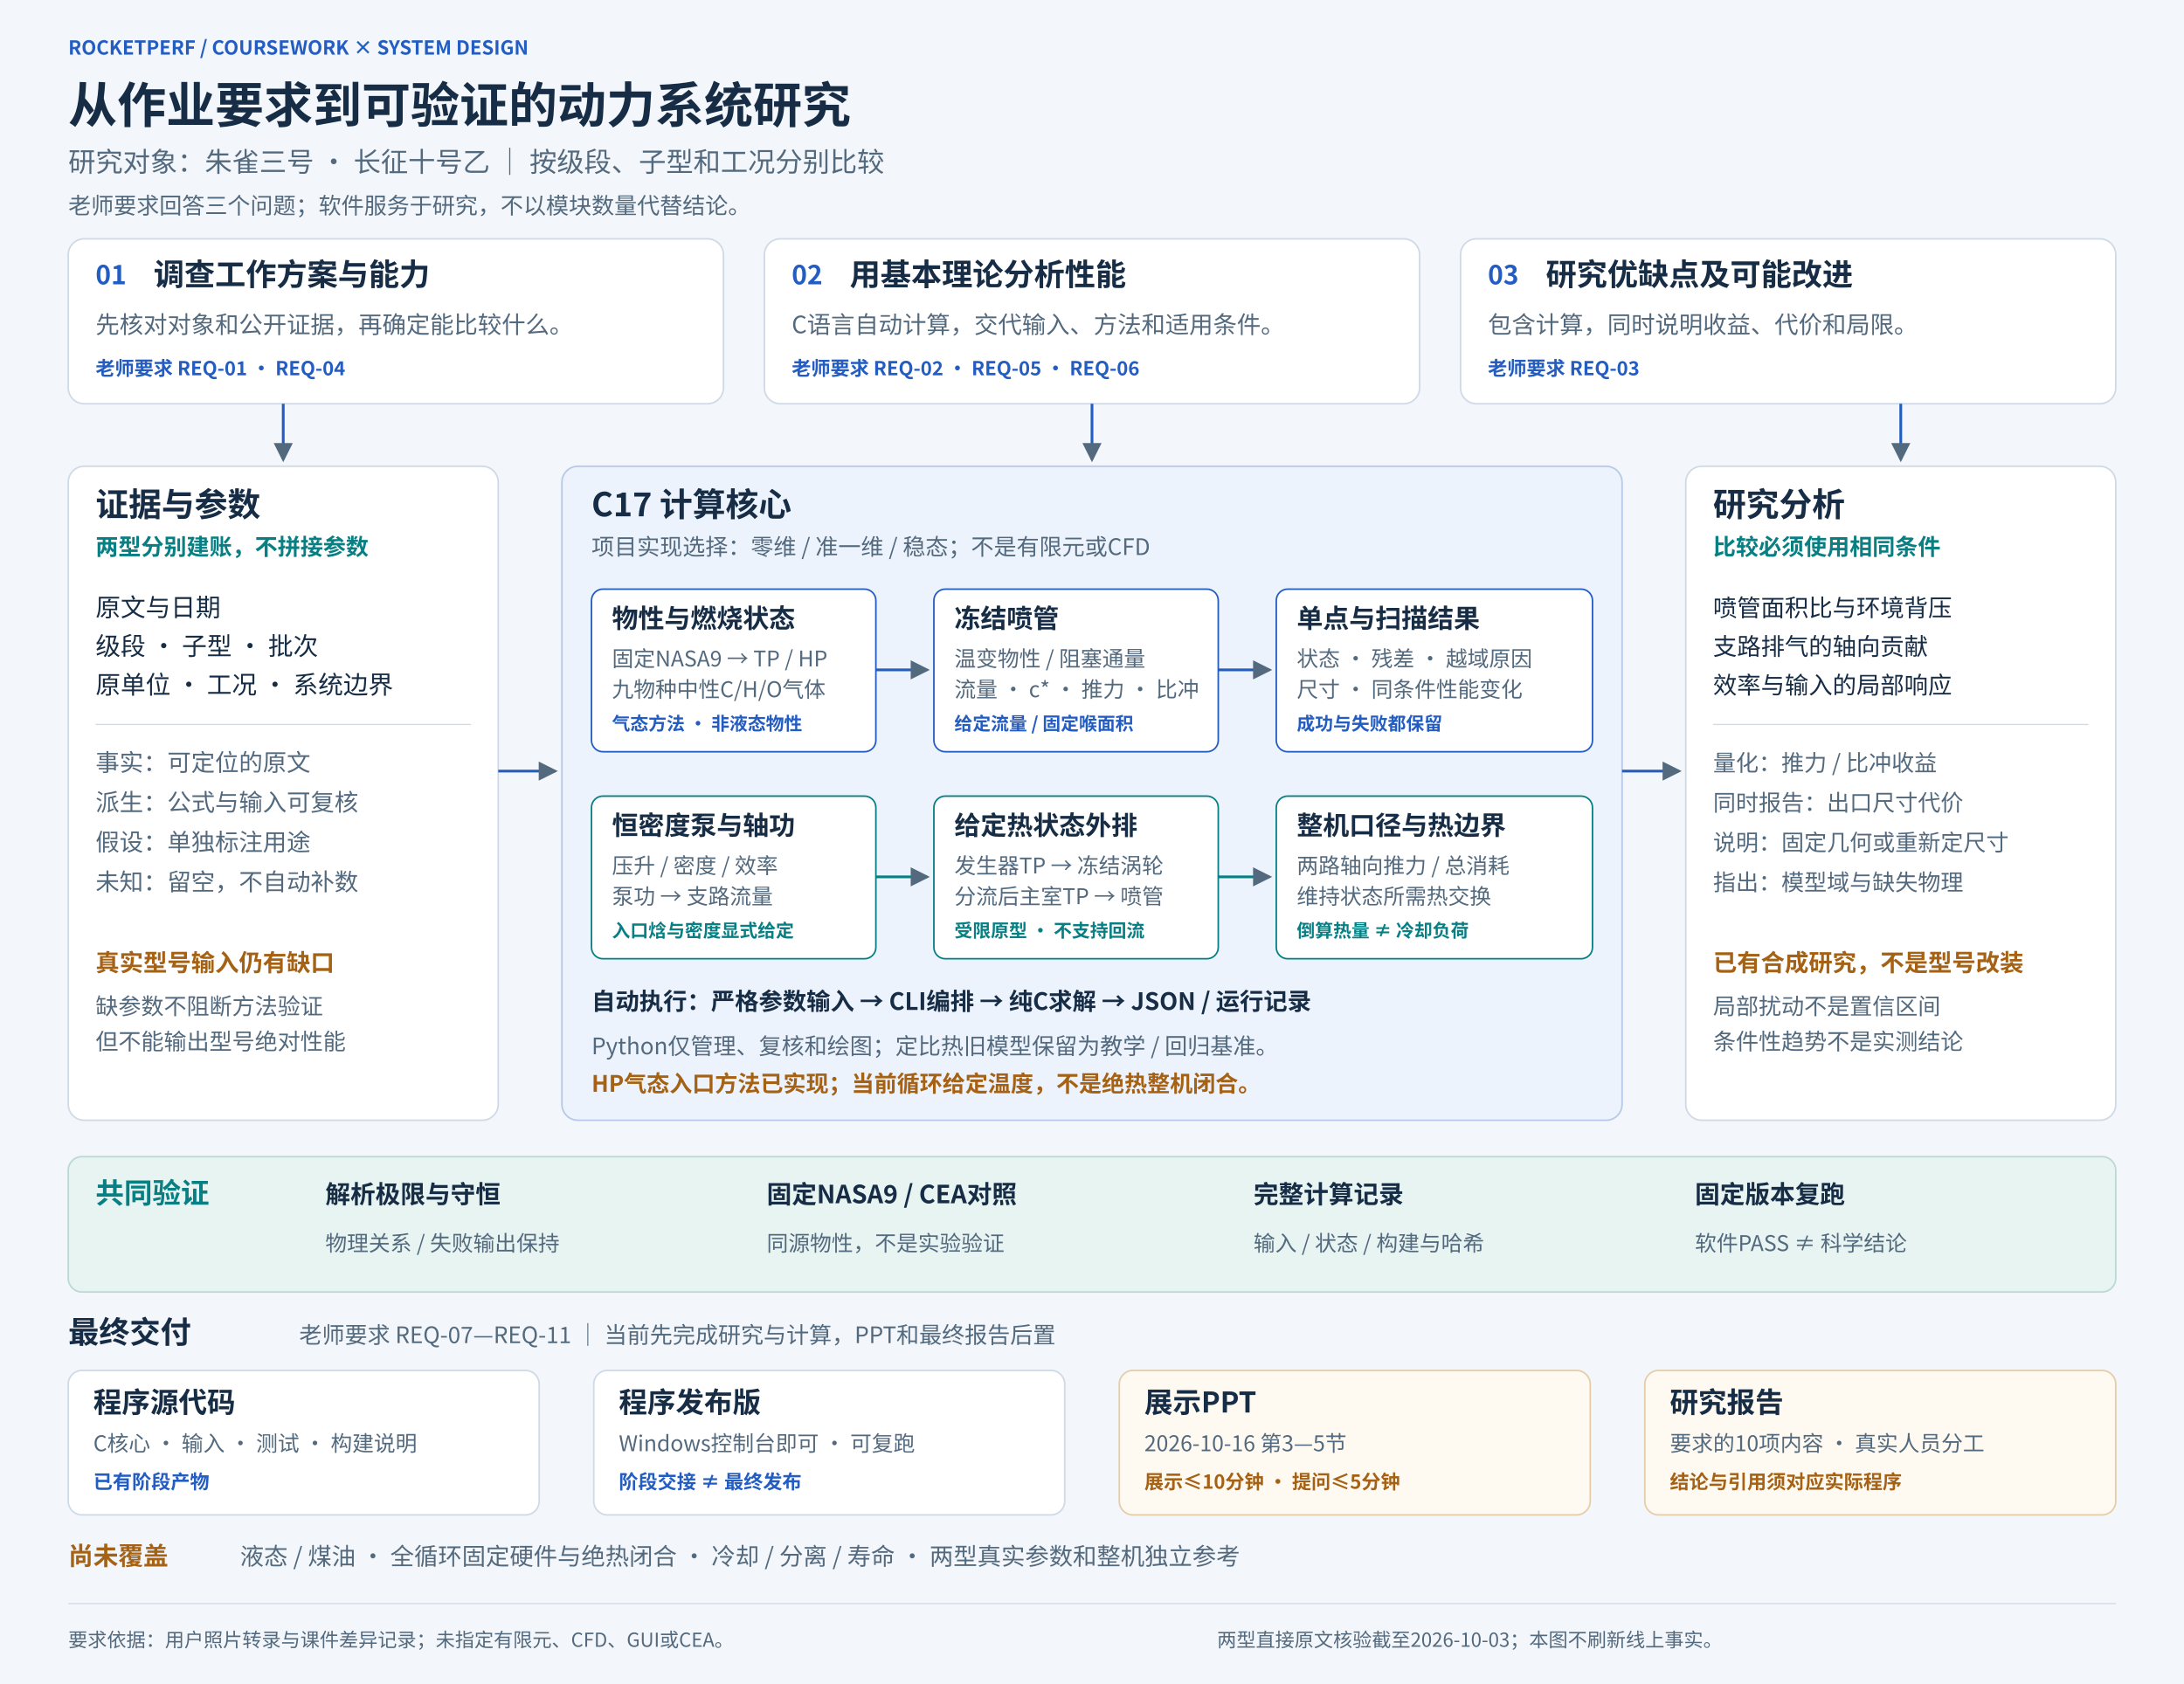
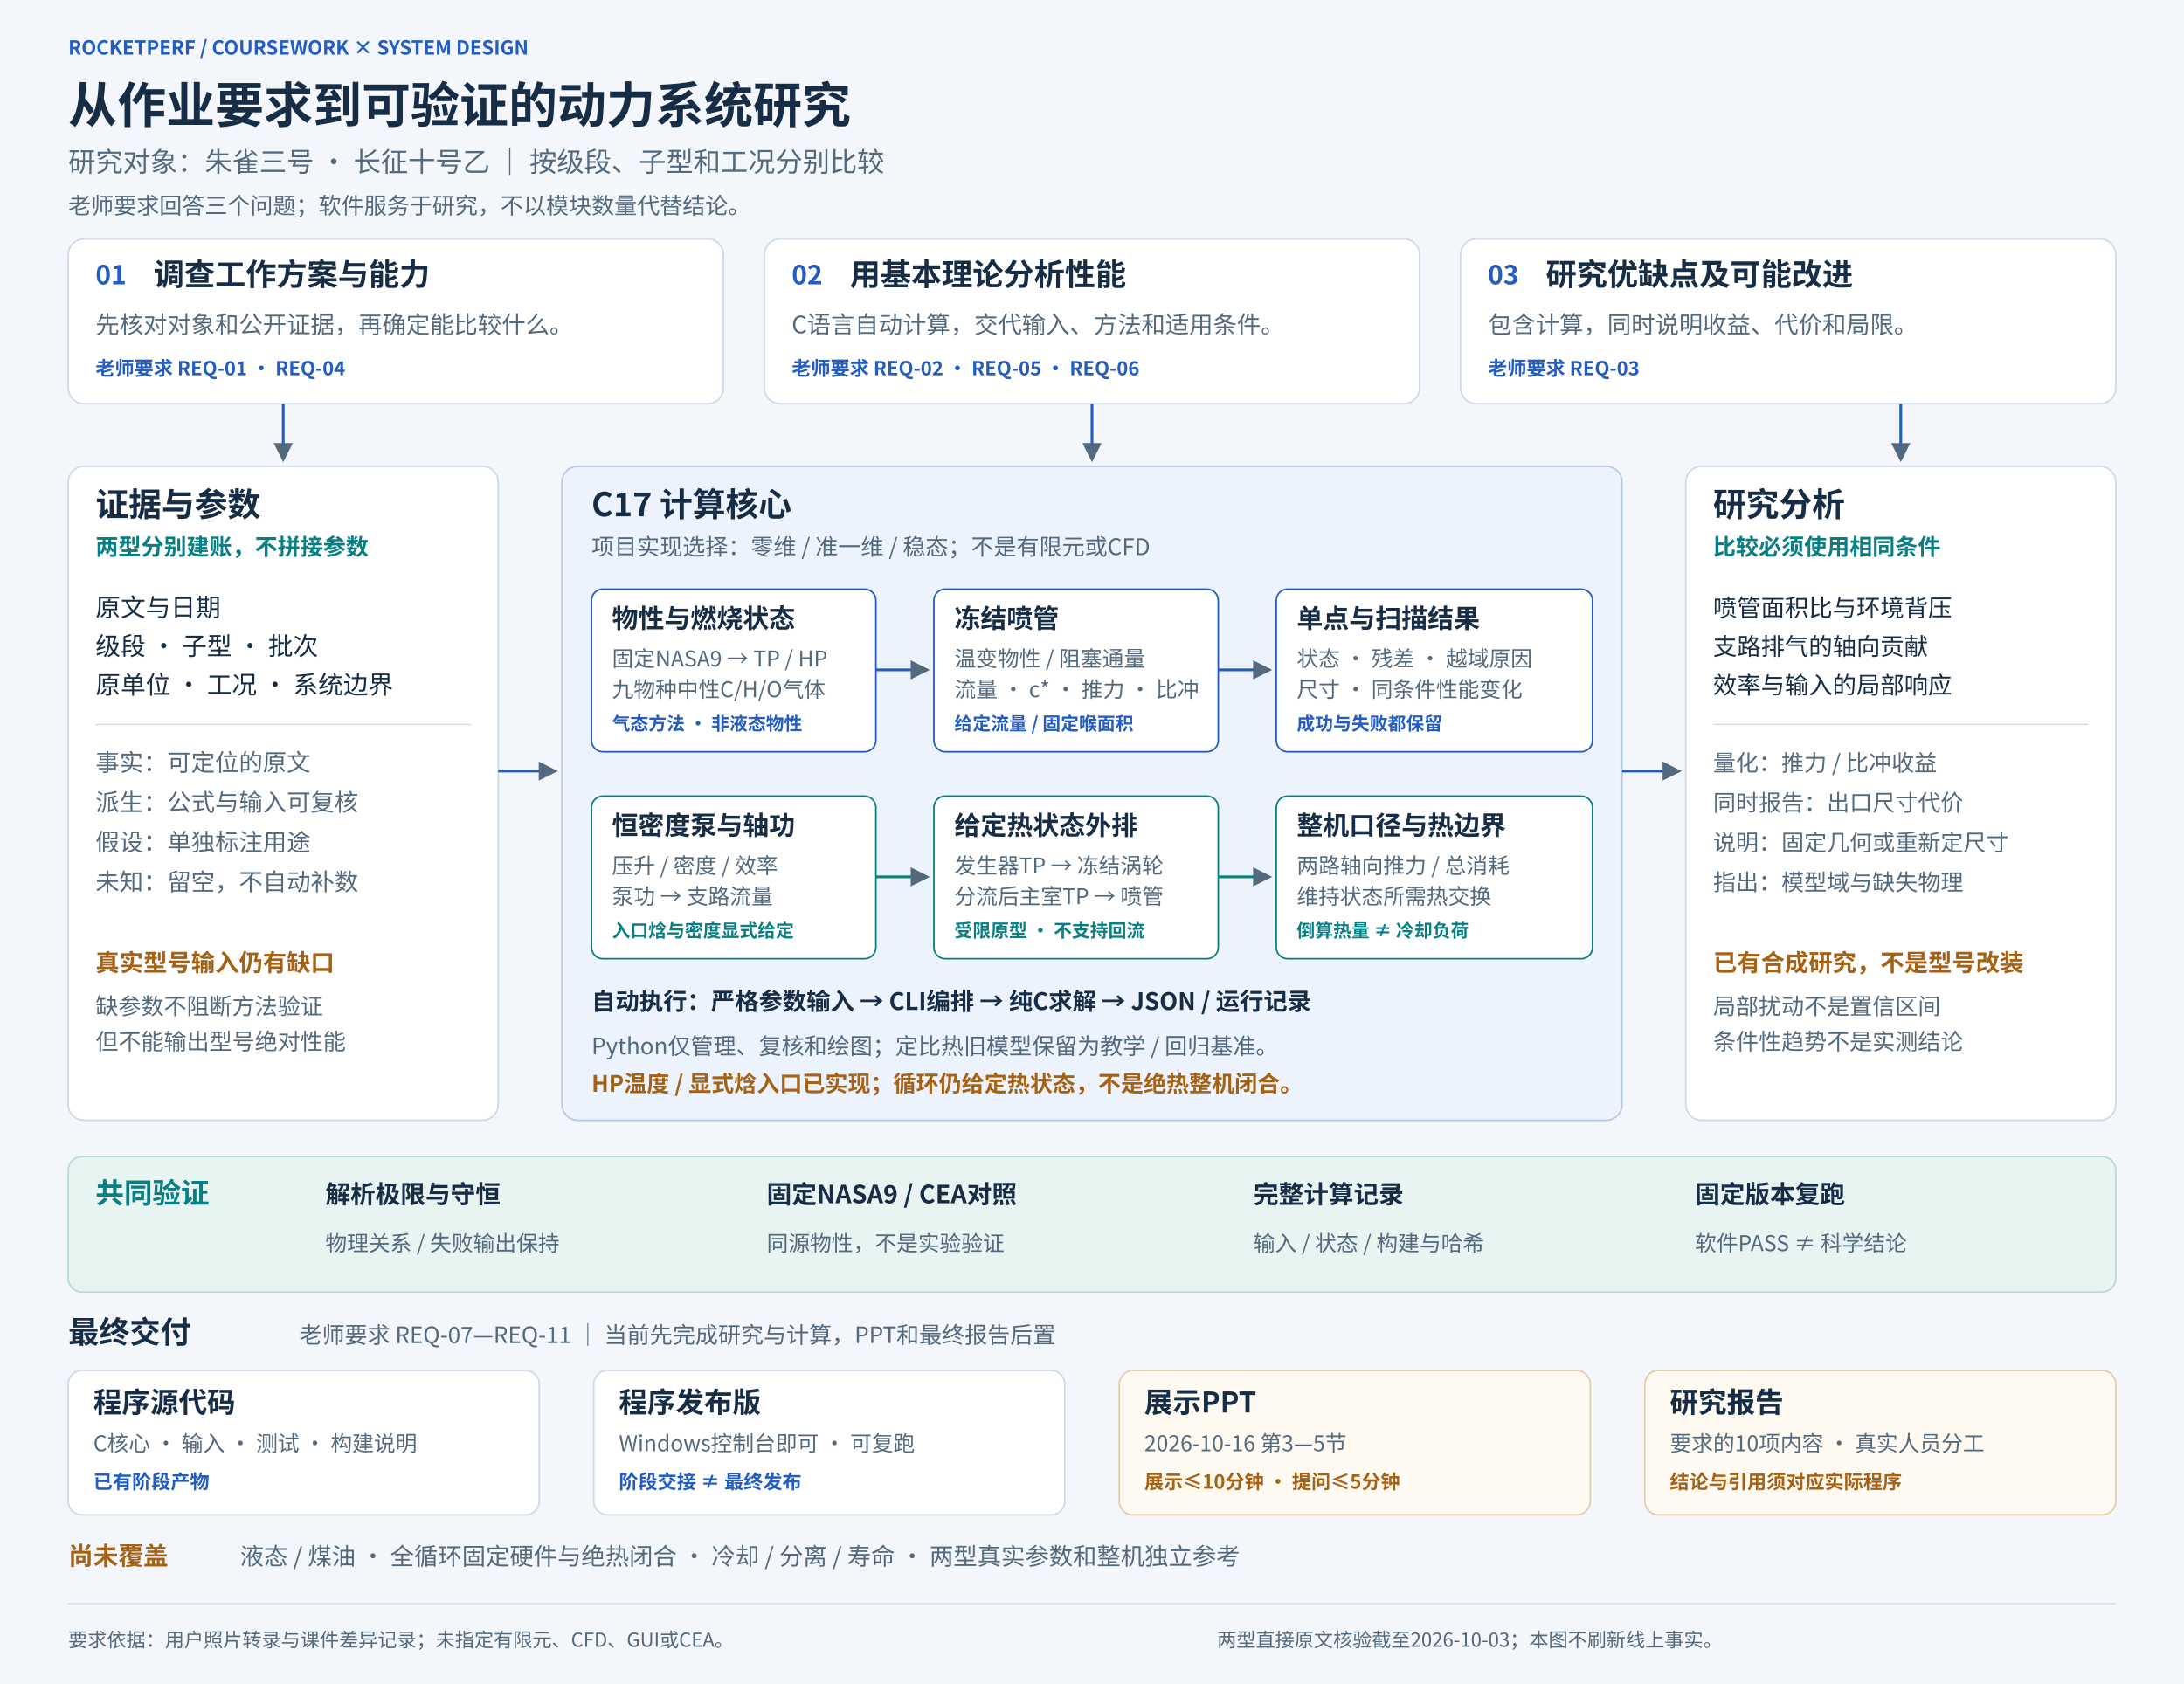
<svg xmlns="http://www.w3.org/2000/svg" width="1920" height="1480" viewBox="0 0 1920 1480" role="img" aria-labelledby="assignment-title assignment-desc">
  <defs>
    <marker id="flow-arrow" markerWidth="7" markerHeight="7" refX="6" refY="3.5" orient="auto">
      <path d="M0,0 L7,3.5 L0,7 Z" fill="#53697d" />
    </marker>
  </defs>
  <g font-family="Microsoft YaHei,Noto Sans CJK SC,Arial,sans-serif">
    <rect x="0" y="0" width="1920" height="1480" rx="0" fill="#f3f6fa" stroke="#f3f6fa" stroke-width="1.4" />
    <text x="60" y="48" font-size="17" fill="#245dc2" font-weight="650">ROCKETPERF  /  COURSEWORK × SYSTEM DESIGN</text>
    <text x="60" y="108" font-size="43" fill="#172d46" font-weight="700">从作业要求到可验证的动力系统研究</text>
    <text x="60" y="151" font-size="24" fill="#53697d" font-weight="400">研究对象：朱雀三号 · 长征十号乙   ｜   按级段、子型和工况分别比较</text>
    <text x="60" y="188" font-size="20" fill="#53697d" font-weight="400">老师要求回答三个问题；软件服务于研究，不以模块数量代替结论。</text>
    <a href="../requirements-map.md">
      <rect x="60" y="210" width="576" height="145" rx="14" fill="#ffffff" stroke="#cfdae6" stroke-width="1.4" />
      <text x="84" y="250" font-size="23" fill="#245dc2" font-weight="650">01</text>
      <text x="135" y="251" font-size="27" fill="#172d46" font-weight="650">调查工作方案与能力</text>
      <text x="84" y="293" font-size="21" fill="#53697d" font-weight="400">先核对对象和公开证据，再确定能比较什么。</text>
      <text x="84" y="330" font-size="17" fill="#245dc2" font-weight="600">老师要求  REQ-01 · REQ-04</text>
    </a>
    <a href="../requirements-map.md">
      <rect x="672" y="210" width="576" height="145" rx="14" fill="#ffffff" stroke="#cfdae6" stroke-width="1.4" />
      <text x="696" y="250" font-size="23" fill="#245dc2" font-weight="650">02</text>
      <text x="747" y="251" font-size="27" fill="#172d46" font-weight="650">用基本理论分析性能</text>
      <text x="696" y="293" font-size="21" fill="#53697d" font-weight="400">C语言自动计算，交代输入、方法和适用条件。</text>
      <text x="696" y="330" font-size="17" fill="#245dc2" font-weight="600">老师要求  REQ-02 · REQ-05 · REQ-06</text>
    </a>
    <a href="../requirements-map.md">
      <rect x="1284" y="210" width="576" height="145" rx="14" fill="#ffffff" stroke="#cfdae6" stroke-width="1.4" />
      <text x="1308" y="250" font-size="23" fill="#245dc2" font-weight="650">03</text>
      <text x="1359" y="251" font-size="27" fill="#172d46" font-weight="650">研究优缺点及可能改进</text>
      <text x="1308" y="293" font-size="21" fill="#53697d" font-weight="400">包含计算，同时说明收益、代价和局限。</text>
      <text x="1308" y="330" font-size="17" fill="#245dc2" font-weight="600">老师要求  REQ-03</text>
    </a>
    <path d="M249,355 L249,404" stroke="#245dc2" stroke-width="2.4" fill="none" marker-end="url(#flow-arrow)" />
    <path d="M960,355 L960,404" stroke="#245dc2" stroke-width="2.4" fill="none" marker-end="url(#flow-arrow)" />
    <path d="M1671,355 L1671,404" stroke="#245dc2" stroke-width="2.4" fill="none" marker-end="url(#flow-arrow)" />
    <rect x="60" y="410" width="378" height="575" rx="14" fill="#ffffff" stroke="#cfdae6" stroke-width="1.4" />
    <a href="../../调研/README.md">
      <text x="84" y="454" font-size="29" fill="#172d46" font-weight="650">证据与参数</text>
    </a>
    <text x="84" y="488" font-size="20" fill="#087f83" font-weight="600">两型分别建账，不拼接参数</text>
    <text x="84" y="542" font-size="22" fill="#172d46" font-weight="400">原文与日期</text>
    <text x="84" y="576" font-size="22" fill="#172d46" font-weight="400">级段 · 子型 · 批次</text>
    <text x="84" y="610" font-size="22" fill="#172d46" font-weight="400">原单位 · 工况 · 系统边界</text>
    <line x1="84" y1="637" x2="414" y2="637" stroke="#cfdae6" />
    <text x="84" y="678" font-size="21" fill="#53697d" font-weight="400">事实：可定位的原文</text>
    <text x="84" y="713" font-size="21" fill="#53697d" font-weight="400">派生：公式与输入可复核</text>
    <text x="84" y="748" font-size="21" fill="#53697d" font-weight="400">假设：单独标注用途</text>
    <text x="84" y="783" font-size="21" fill="#53697d" font-weight="400">未知：留空，不自动补数</text>
    <a href="../research-reference-coverage.md">
      <text x="84" y="854" font-size="21" fill="#a56215" font-weight="650">真实型号输入仍有缺口</text>
    </a>
    <text x="84" y="892" font-size="20" fill="#53697d" font-weight="400">缺参数不阻断方法验证</text>
    <text x="84" y="923" font-size="20" fill="#53697d" font-weight="400">但不能输出型号绝对性能</text>
    <path d="M438,678 L488,678" stroke="#245dc2" stroke-width="2.4" fill="none" marker-end="url(#flow-arrow)" />
    <rect x="494" y="410" width="932" height="575" rx="14" fill="#edf3fd" stroke="#b6c9e9" stroke-width="1.4" />
    <a href="../engineering.md">
      <text x="520" y="454" font-size="29" fill="#172d46" font-weight="650">C17 计算核心</text>
    </a>
    <text x="520" y="488" font-size="20" fill="#53697d" font-weight="400">项目实现选择：零维 / 准一维 / 稳态；不是有限元或CFD</text>
    <rect x="520" y="518" width="250" height="143" rx="10" fill="#ffffff" stroke="#245dc2" stroke-width="1.4" />
    <text x="538" y="552" font-size="23" fill="#172d46" font-weight="650">物性与燃烧状态</text>
    <text x="538" y="586" font-size="19" fill="#53697d" font-weight="400">固定NASA9 → TP / HP</text>
    <text x="538" y="613" font-size="19" fill="#53697d" font-weight="400">九物种中性C/H/O气体</text>
    <text x="538" y="642" font-size="16" fill="#245dc2" font-weight="600">气态方法 · 非液态物性</text>
    <rect x="821" y="518" width="250" height="143" rx="10" fill="#ffffff" stroke="#245dc2" stroke-width="1.4" />
    <text x="839" y="552" font-size="23" fill="#172d46" font-weight="650">冻结喷管</text>
    <text x="839" y="586" font-size="19" fill="#53697d" font-weight="400">温变物性 / 阻塞通量</text>
    <text x="839" y="613" font-size="19" fill="#53697d" font-weight="400">流量 · c* · 推力 · 比冲</text>
    <text x="839" y="642" font-size="16" fill="#245dc2" font-weight="600">给定流量 / 固定喉面积</text>
    <rect x="1122" y="518" width="278" height="143" rx="10" fill="#ffffff" stroke="#245dc2" stroke-width="1.4" />
    <text x="1140" y="552" font-size="23" fill="#172d46" font-weight="650">单点与扫描结果</text>
    <text x="1140" y="586" font-size="19" fill="#53697d" font-weight="400">状态 · 残差 · 越域原因</text>
    <text x="1140" y="613" font-size="19" fill="#53697d" font-weight="400">尺寸 · 同条件性能变化</text>
    <text x="1140" y="642" font-size="16" fill="#245dc2" font-weight="600">成功与失败都保留</text>
    <path d="M770,589 L815,589" stroke="#245dc2" stroke-width="2.4" fill="none" marker-end="url(#flow-arrow)" />
    <path d="M1071,589 L1116,589" stroke="#245dc2" stroke-width="2.4" fill="none" marker-end="url(#flow-arrow)" />
    <rect x="520" y="700" width="250" height="143" rx="10" fill="#ffffff" stroke="#087f83" stroke-width="1.4" />
    <text x="538" y="734" font-size="23" fill="#172d46" font-weight="650">恒密度泵与轴功</text>
    <text x="538" y="768" font-size="19" fill="#53697d" font-weight="400">压升 / 密度 / 效率</text>
    <text x="538" y="795" font-size="19" fill="#53697d" font-weight="400">泵功 → 支路流量</text>
    <text x="538" y="824" font-size="16" fill="#087f83" font-weight="600">入口焓与密度显式给定</text>
    <rect x="821" y="700" width="250" height="143" rx="10" fill="#ffffff" stroke="#087f83" stroke-width="1.4" />
    <text x="839" y="734" font-size="23" fill="#172d46" font-weight="650">给定热状态外排</text>
    <text x="839" y="768" font-size="19" fill="#53697d" font-weight="400">发生器TP → 冻结涡轮</text>
    <text x="839" y="795" font-size="19" fill="#53697d" font-weight="400">分流后主室TP → 喷管</text>
    <text x="839" y="824" font-size="16" fill="#087f83" font-weight="600">受限原型 · 不支持回流</text>
    <rect x="1122" y="700" width="278" height="143" rx="10" fill="#ffffff" stroke="#087f83" stroke-width="1.4" />
    <text x="1140" y="734" font-size="23" fill="#172d46" font-weight="650">整机口径与热边界</text>
    <text x="1140" y="768" font-size="19" fill="#53697d" font-weight="400">两路轴向推力 / 总消耗</text>
    <text x="1140" y="795" font-size="19" fill="#53697d" font-weight="400">维持状态所需热交换</text>
    <text x="1140" y="824" font-size="16" fill="#087f83" font-weight="600">倒算热量 ≠ 冷却负荷</text>
    <path d="M770,771 L815,771" stroke="#087f83" stroke-width="2.4" fill="none" marker-end="url(#flow-arrow)" />
    <path d="M1071,771 L1116,771" stroke="#087f83" stroke-width="2.4" fill="none" marker-end="url(#flow-arrow)" />
    <text x="520" y="888" font-size="21" fill="#172d46" font-weight="600">自动执行：严格参数输入 → CLI编排 → 纯C求解 → JSON / 运行记录</text>
    <text x="520" y="927" font-size="20" fill="#53697d" font-weight="400">Python仅管理、复核和绘图；定比热旧模型保留为教学 / 回归基准。</text>
-     <text x="520" y="960" font-size="20" fill="#a56215" font-weight="600">HP气态入口方法已实现；当前循环给定温度，不是绝热整机闭合。</text>
+     <text x="520" y="960" font-size="20" fill="#a56215" font-weight="600">HP温度 / 显式焓入口已实现；循环仍给定热状态，不是绝热整机闭合。</text>
    <path d="M1426,678 L1476,678" stroke="#245dc2" stroke-width="2.4" fill="none" marker-end="url(#flow-arrow)" />
    <rect x="1482" y="410" width="378" height="575" rx="14" fill="#ffffff" stroke="#cfdae6" stroke-width="1.4" />
    <a href="../improvement-analysis.md">
      <text x="1506" y="454" font-size="29" fill="#172d46" font-weight="650">研究分析</text>
    </a>
    <text x="1506" y="488" font-size="20" fill="#087f83" font-weight="600">比较必须使用相同条件</text>
    <text x="1506" y="542" font-size="21" fill="#172d46" font-weight="400">喷管面积比与环境背压</text>
    <text x="1506" y="576" font-size="21" fill="#172d46" font-weight="400">支路排气的轴向贡献</text>
    <text x="1506" y="610" font-size="21" fill="#172d46" font-weight="400">效率与输入的局部响应</text>
    <line x1="1506" y1="637" x2="1836" y2="637" stroke="#cfdae6" />
    <text x="1506" y="678" font-size="20" fill="#53697d" font-weight="400">量化：推力 / 比冲收益</text>
    <text x="1506" y="713" font-size="20" fill="#53697d" font-weight="400">同时报告：出口尺寸代价</text>
    <text x="1506" y="748" font-size="20" fill="#53697d" font-weight="400">说明：固定几何或重新定尺寸</text>
    <text x="1506" y="783" font-size="20" fill="#53697d" font-weight="400">指出：模型域与缺失物理</text>
    <text x="1506" y="854" font-size="21" fill="#a56215" font-weight="650">已有合成研究，不是型号改装</text>
    <text x="1506" y="892" font-size="20" fill="#53697d" font-weight="400">局部扰动不是置信区间</text>
    <text x="1506" y="923" font-size="20" fill="#53697d" font-weight="400">条件性趋势不是实测结论</text>
    <rect x="60" y="1017" width="1800" height="119" rx="12" fill="#e8f4f2" stroke="#bad9d3" stroke-width="1.4" />
    <text x="84" y="1058" font-size="25" fill="#087f83" font-weight="650">共同验证</text>
    <text x="286" y="1058" font-size="22" fill="#172d46" font-weight="600">解析极限与守恒</text>
    <text x="286" y="1100" font-size="19" fill="#53697d" font-weight="400">物理关系 / 失败输出保持</text>
    <text x="674" y="1058" font-size="22" fill="#172d46" font-weight="600">固定NASA9 / CEA对照</text>
    <text x="674" y="1100" font-size="19" fill="#53697d" font-weight="400">同源物性，不是实验验证</text>
    <text x="1102" y="1058" font-size="22" fill="#172d46" font-weight="600">完整计算记录</text>
    <text x="1102" y="1100" font-size="19" fill="#53697d" font-weight="400">输入 / 状态 / 构建与哈希</text>
    <text x="1490" y="1058" font-size="22" fill="#172d46" font-weight="600">固定版本复跑</text>
    <text x="1490" y="1100" font-size="19" fill="#53697d" font-weight="400">软件PASS ≠ 科学结论</text>
    <text x="60" y="1181" font-size="27" fill="#172d46" font-weight="650">最终交付</text>
    <text x="263" y="1181" font-size="20" fill="#53697d" font-weight="400">老师要求 REQ-07—REQ-11  ｜  当前先完成研究与计算，PPT和最终报告后置</text>
    <rect x="60" y="1205" width="414" height="127" rx="12" fill="#ffffff" stroke="#cfdae6" stroke-width="1.4" />
    <text x="82" y="1242" font-size="25" fill="#172d46" font-weight="650">程序源代码</text>
    <text x="82" y="1276" font-size="19" fill="#53697d" font-weight="400">C核心 · 输入 · 测试 · 构建说明</text>
    <text x="82" y="1309" font-size="17" fill="#245dc2" font-weight="600">已有阶段产物</text>
    <rect x="522" y="1205" width="414" height="127" rx="12" fill="#ffffff" stroke="#cfdae6" stroke-width="1.4" />
    <text x="544" y="1242" font-size="25" fill="#172d46" font-weight="650">程序发布版</text>
    <text x="544" y="1276" font-size="19" fill="#53697d" font-weight="400">Windows控制台即可 · 可复跑</text>
    <text x="544" y="1309" font-size="17" fill="#245dc2" font-weight="600">阶段交接 ≠ 最终发布</text>
    <rect x="984" y="1205" width="414" height="127" rx="12" fill="#fffaf1" stroke="#e5cda9" stroke-width="1.4" />
    <text x="1006" y="1242" font-size="25" fill="#172d46" font-weight="650">展示PPT</text>
    <text x="1006" y="1276" font-size="19" fill="#53697d" font-weight="400">2026-10-16 第3—5节</text>
    <text x="1006" y="1309" font-size="17" fill="#a56215" font-weight="600">展示≤10分钟 · 提问≤5分钟</text>
    <rect x="1446" y="1205" width="414" height="127" rx="12" fill="#fffaf1" stroke="#e5cda9" stroke-width="1.4" />
    <text x="1468" y="1242" font-size="25" fill="#172d46" font-weight="650">研究报告</text>
    <text x="1468" y="1276" font-size="19" fill="#53697d" font-weight="400">要求的10项内容 · 真实人员分工</text>
    <text x="1468" y="1309" font-size="17" fill="#a56215" font-weight="600">结论与引用须对应实际程序</text>
    <text x="60" y="1376" font-size="22" fill="#a56215" font-weight="650">尚未覆盖</text>
    <text x="211" y="1376" font-size="21" fill="#53697d" font-weight="400">液态 / 煤油 · 全循环固定硬件与绝热闭合 · 冷却 / 分离 / 寿命 · 两型真实参数和整机独立参考</text>
    <line x1="60" y1="1410" x2="1860" y2="1410" stroke="#cfdae6" />
    <a href="../../作业要求/大作业1_要求存档.md">
      <text x="60" y="1448" font-size="17" fill="#53697d" font-weight="400">要求依据：用户照片转录与课件差异记录；未指定有限元、CFD、GUI或CEA。</text>
    </a>
    <text x="1070" y="1448" font-size="17" fill="#53697d" font-weight="400">两型直接原文核验截至2026-10-03；本图不刷新线上事实。</text>
  </g>
</svg>
